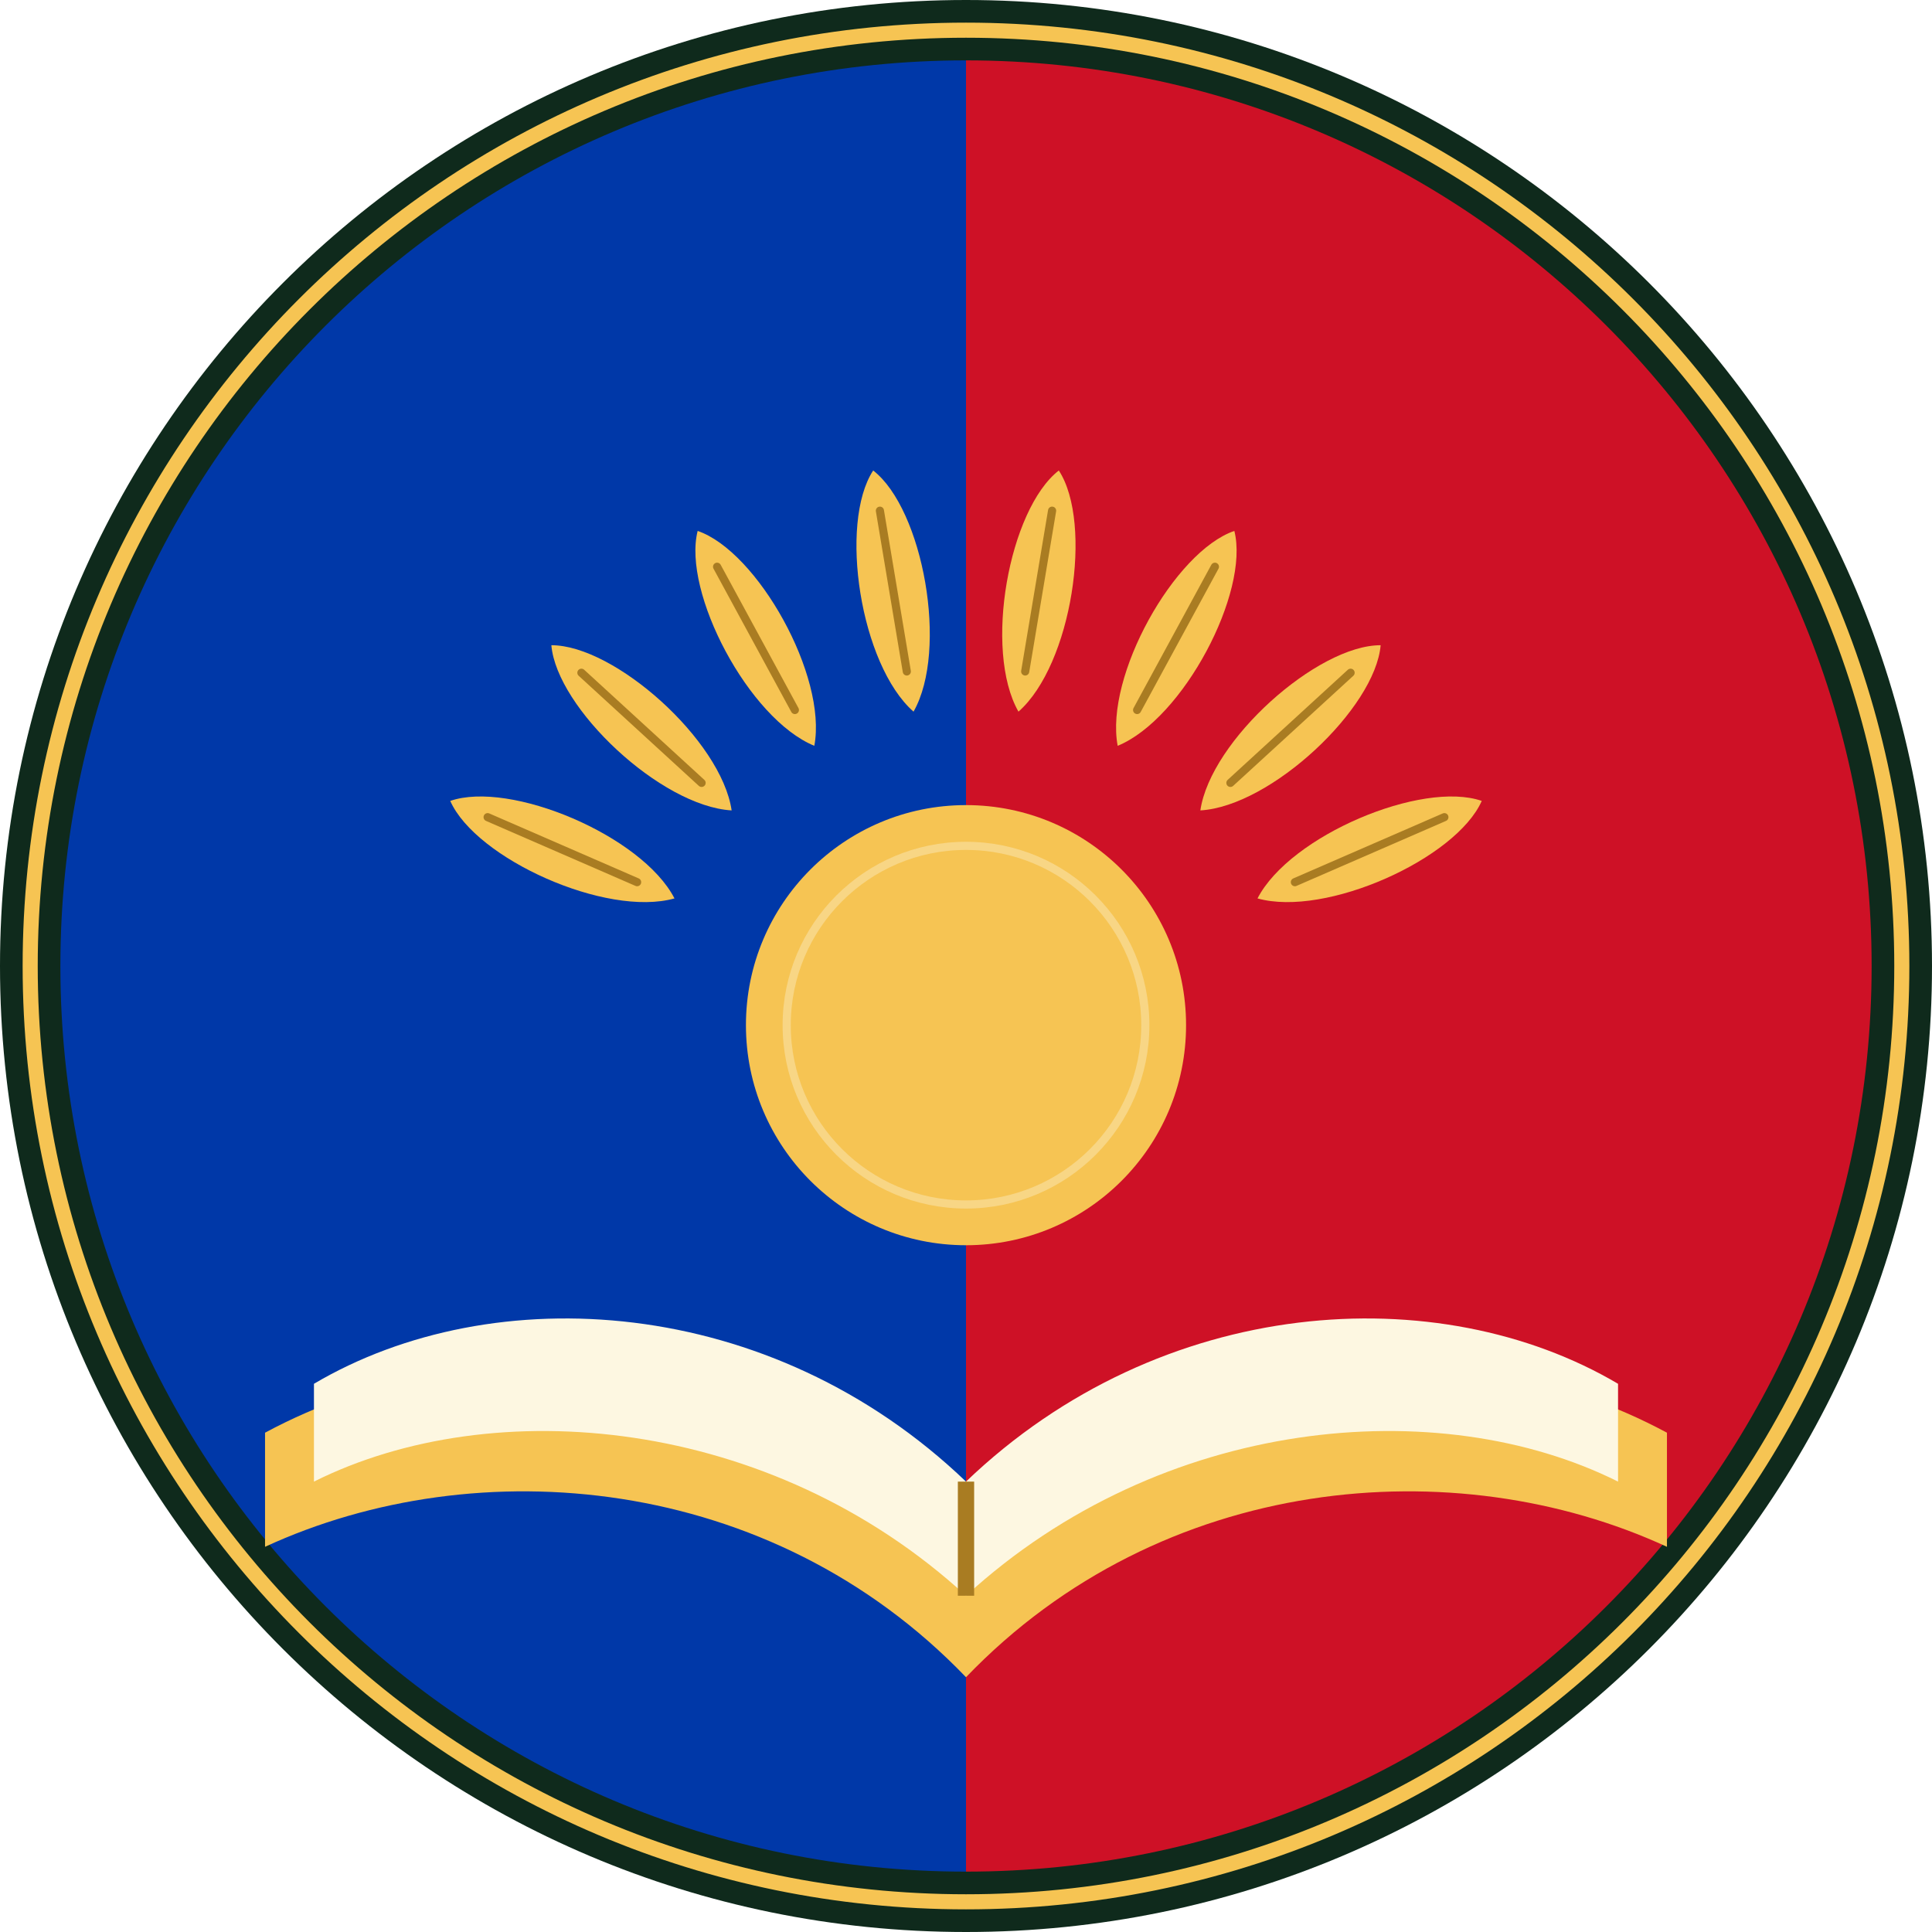
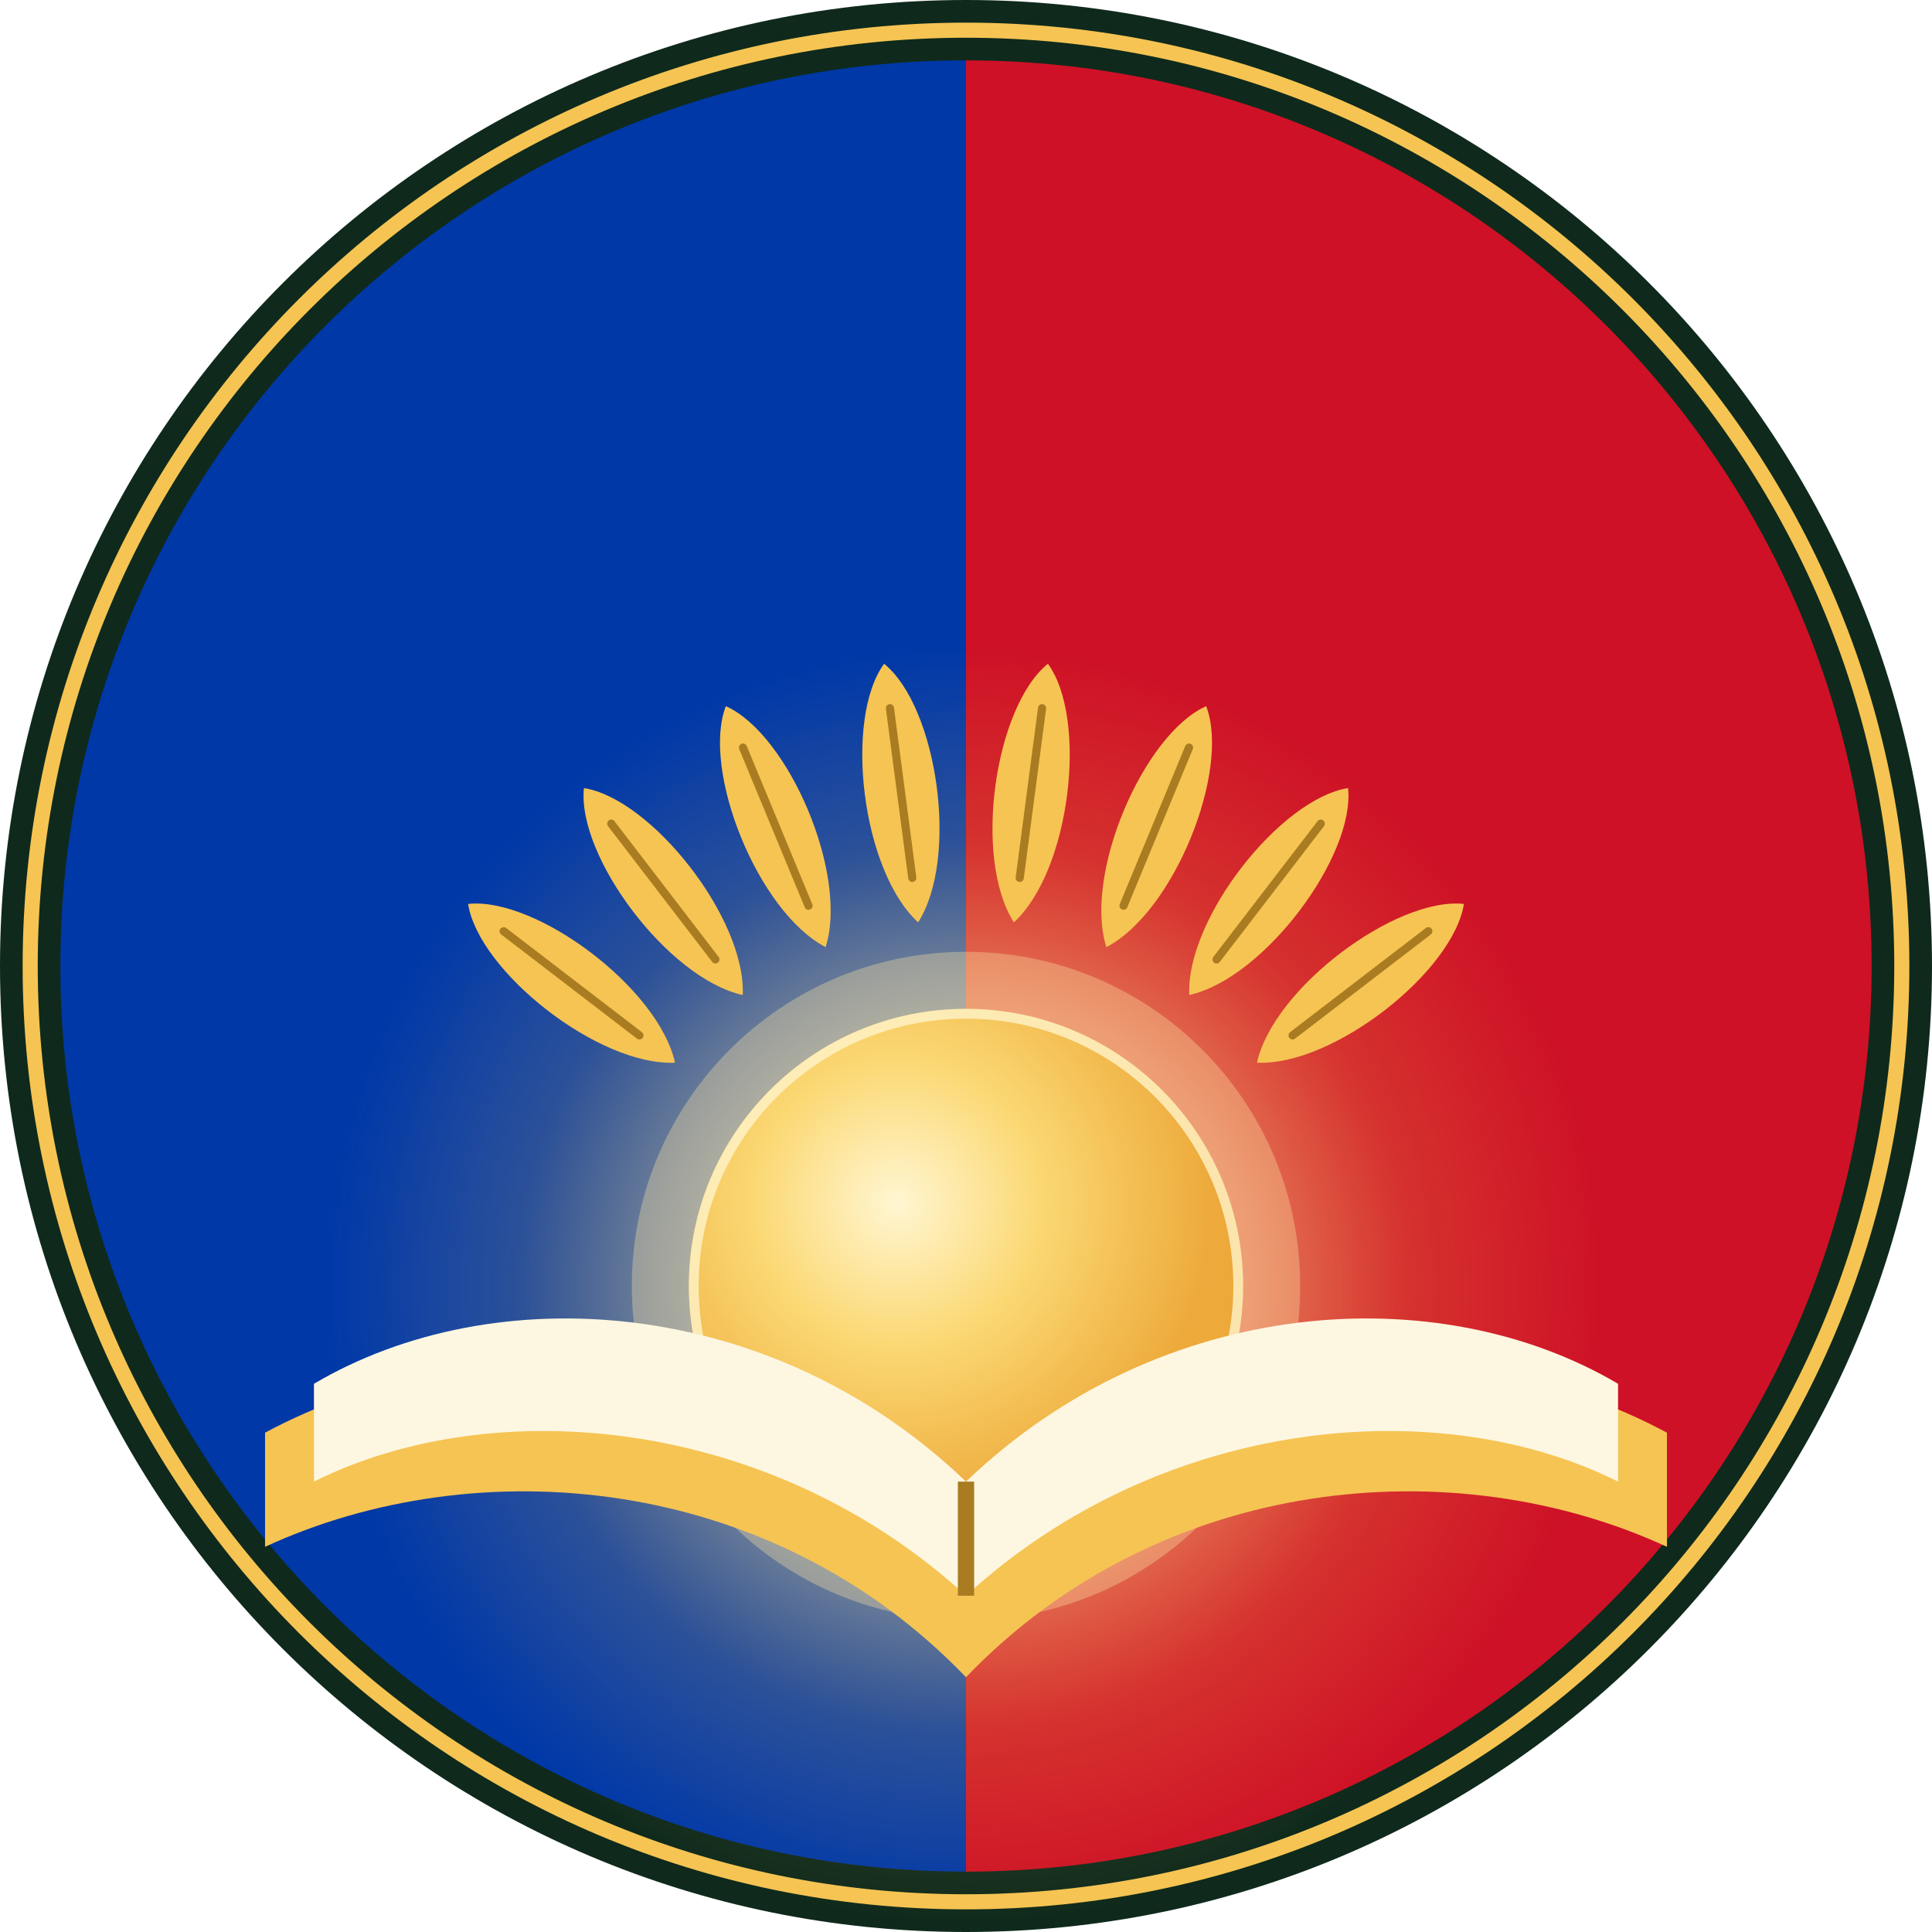
<svg xmlns="http://www.w3.org/2000/svg" viewBox="0 0 256 256" width="256" height="256">
  <g transform="translate(128 128)">
    <g>
      <circle r="128" fill="#0F2A1C" />
      <path d="M0,-120 A120,120 0 0 0 0,120 Z" fill="#0038A8" />
      <path d="M0,-120 A120,120 0 0 1 0,120 Z" fill="#CE1126" />
      <defs>
        <clipPath id="mk">
          <circle r="120" />
        </clipPath>
      </defs>
      <g clip-path="url(#mk)" transform="translate(0 10) scale(1.08)">
-         <g transform="translate(0 -6)">
-           <g fill="#F6C453">
-             <path transform="translate(0 4) rotate(-66.5) translate(0 -54)" d="M0,-15 C5.25,-9.3 5.5,8.25 0,15 C-5.5,8.25 -5.25,-9.3 0,-15 Z" />
-             <path transform="translate(0 4) rotate(-66.5) translate(0 -54)" d="M0,-10 V10" stroke="#A97C22" stroke-width="1" stroke-linecap="round" />
-             <path transform="translate(0 4) rotate(-47.5) translate(0 -54)" d="M0,-15 C5.25,-9.3 5.5,8.25 0,15 C-5.5,8.25 -5.25,-9.3 0,-15 Z" />
-             <path transform="translate(0 4) rotate(-47.5) translate(0 -54)" d="M0,-10 V10" stroke="#A97C22" stroke-width="1" stroke-linecap="round" />
-             <path transform="translate(0 4) rotate(-28.5) translate(0 -54)" d="M0,-15 C5.25,-9.3 5.5,8.25 0,15 C-5.5,8.25 -5.25,-9.3 0,-15 Z" />
-             <path transform="translate(0 4) rotate(-28.5) translate(0 -54)" d="M0,-10 V10" stroke="#A97C22" stroke-width="1" stroke-linecap="round" />
-             <path transform="translate(0 4) rotate(-9.5) translate(0 -54)" d="M0,-15 C5.25,-9.3 5.5,8.25 0,15 C-5.5,8.25 -5.25,-9.3 0,-15 Z" />
-             <path transform="translate(0 4) rotate(-9.5) translate(0 -54)" d="M0,-10 V10" stroke="#A97C22" stroke-width="1" stroke-linecap="round" />
-             <path transform="translate(0 4) rotate(9.5) translate(0 -54)" d="M0,-15 C5.25,-9.3 5.5,8.25 0,15 C-5.5,8.25 -5.25,-9.3 0,-15 Z" />
-             <path transform="translate(0 4) rotate(9.5) translate(0 -54)" d="M0,-10 V10" stroke="#A97C22" stroke-width="1" stroke-linecap="round" />
-             <path transform="translate(0 4) rotate(28.5) translate(0 -54)" d="M0,-15 C5.25,-9.3 5.5,8.25 0,15 C-5.5,8.25 -5.25,-9.3 0,-15 Z" />
-             <path transform="translate(0 4) rotate(28.5) translate(0 -54)" d="M0,-10 V10" stroke="#A97C22" stroke-width="1" stroke-linecap="round" />
-             <path transform="translate(0 4) rotate(47.5) translate(0 -54)" d="M0,-15 C5.25,-9.3 5.5,8.25 0,15 C-5.5,8.25 -5.25,-9.3 0,-15 Z" />
-             <path transform="translate(0 4) rotate(47.5) translate(0 -54)" d="M0,-10 V10" stroke="#A97C22" stroke-width="1" stroke-linecap="round" />
-             <path transform="translate(0 4) rotate(66.5) translate(0 -54)" d="M0,-15 C5.25,-9.3 5.5,8.25 0,15 C-5.5,8.25 -5.25,-9.3 0,-15 Z" />
-             <path transform="translate(0 4) rotate(66.5) translate(0 -54)" d="M0,-10 V10" stroke="#A97C22" stroke-width="1" stroke-linecap="round" />
-           </g>
-           <circle cx="0" cy="4" r="27" fill="#F6C453" />
-           <circle cx="0" cy="4" r="22" fill="none" stroke="#FDF7E1" stroke-opacity=".35" stroke-width="1" />
-         </g>
+         <defs>
+           <radialGradient id="sunGlow" cx="0" cy="30" r="78.2" gradientUnits="userSpaceOnUse">
+             <stop offset=".4" stop-color="#FFE7A0" stop-opacity=".55" />
+             <stop offset=".7" stop-color="#F6C453" stop-opacity=".18" />
+             <stop offset="1" stop-color="#F6C453" stop-opacity="0" />
+           </radialGradient>
+           <radialGradient id="sunFill" cx="-8.5" cy="19.8" r="39.1" gradientUnits="userSpaceOnUse">
+             <stop offset="0" stop-color="#FFF6D2" />
+             <stop offset=".45" stop-color="#FBD873" />
+             <stop offset="1" stop-color="#EDA93A" />
+           </radialGradient>
+         </defs>
+         <circle cx="0" cy="30" r="78.2" fill="url(#sunGlow)" />
+         <path transform="translate(0 30) rotate(-52.5) translate(0 -61)" d="M0,-16 C5.775,-9.92 6.05,8.8 0,16 C-6.05,8.8 -5.775,-9.92 0,-16 Z" fill="#F6C453" />
+         <path transform="translate(0 30) rotate(-52.5) translate(0 -61)" d="M0,-10.5 V10.5" stroke="#A97C22" stroke-width="1" stroke-linecap="round" />
+         <path transform="translate(0 30) rotate(-37.5) translate(0 -61)" d="M0,-16 C5.775,-9.92 6.05,8.8 0,16 C-6.05,8.8 -5.775,-9.92 0,-16 Z" fill="#F6C453" />
+         <path transform="translate(0 30) rotate(-37.5) translate(0 -61)" d="M0,-10.5 V10.5" stroke="#A97C22" stroke-width="1" stroke-linecap="round" />
+         <path transform="translate(0 30) rotate(-22.5) translate(0 -61)" d="M0,-16 C5.775,-9.92 6.05,8.8 0,16 C-6.05,8.8 -5.775,-9.92 0,-16 Z" fill="#F6C453" />
+         <path transform="translate(0 30) rotate(-22.5) translate(0 -61)" d="M0,-10.5 V10.5" stroke="#A97C22" stroke-width="1" stroke-linecap="round" />
+         <path transform="translate(0 30) rotate(-7.5) translate(0 -61)" d="M0,-16 C5.775,-9.92 6.05,8.8 0,16 C-6.05,8.8 -5.775,-9.92 0,-16 Z" fill="#F6C453" />
+         <path transform="translate(0 30) rotate(-7.5) translate(0 -61)" d="M0,-10.5 V10.5" stroke="#A97C22" stroke-width="1" stroke-linecap="round" />
+         <path transform="translate(0 30) rotate(7.5) translate(0 -61)" d="M0,-16 C5.775,-9.92 6.05,8.8 0,16 C-6.05,8.8 -5.775,-9.92 0,-16 Z" fill="#F6C453" />
+         <path transform="translate(0 30) rotate(7.5) translate(0 -61)" d="M0,-10.5 V10.5" stroke="#A97C22" stroke-width="1" stroke-linecap="round" />
+         <path transform="translate(0 30) rotate(22.5) translate(0 -61)" d="M0,-16 C5.775,-9.92 6.05,8.8 0,16 C-6.05,8.8 -5.775,-9.92 0,-16 Z" fill="#F6C453" />
+         <path transform="translate(0 30) rotate(22.5) translate(0 -61)" d="M0,-10.5 V10.5" stroke="#A97C22" stroke-width="1" stroke-linecap="round" />
+         <path transform="translate(0 30) rotate(37.5) translate(0 -61)" d="M0,-16 C5.775,-9.92 6.05,8.8 0,16 C-6.05,8.8 -5.775,-9.92 0,-16 Z" fill="#F6C453" />
+         <path transform="translate(0 30) rotate(37.5) translate(0 -61)" d="M0,-10.5 V10.5" stroke="#A97C22" stroke-width="1" stroke-linecap="round" />
+         <path transform="translate(0 30) rotate(52.5) translate(0 -61)" d="M0,-16 C5.775,-9.92 6.05,8.8 0,16 C-6.05,8.8 -5.775,-9.92 0,-16 Z" fill="#F6C453" />
+         <path transform="translate(0 30) rotate(52.5) translate(0 -61)" d="M0,-10.5 V10.5" stroke="#A97C22" stroke-width="1" stroke-linecap="round" />
+         <circle cx="0" cy="30" r="41" fill="#FCE3A0" opacity=".35" />
+         <circle cx="0" cy="30" r="34" fill="url(#sunFill)" />
+         <circle cx="0" cy="30" r="33.4" fill="none" stroke="#FFF3C9" stroke-width="1.2" stroke-opacity=".8" />
        <path d="M-86,48 C-60,34 -24,37 0,62 C24,37 60,34 86,48 L86,62 C60,50 24,53 0,78 C-24,53 -60,50 -86,62 Z" fill="#F6C453" />
        <path d="M-80,42 C-58,29 -24,31 0,54 C24,31 58,29 80,42 L80,54 C58,43 24,46 0,68 C-24,46 -58,43 -80,54 Z" fill="#FDF7E1" />
        <path d="M0,54 V68" stroke="#A97C22" stroke-width="2" />
      </g>
      <circle r="124" fill="none" stroke="#F6C453" stroke-width="2" />
    </g>
  </g>
</svg>
